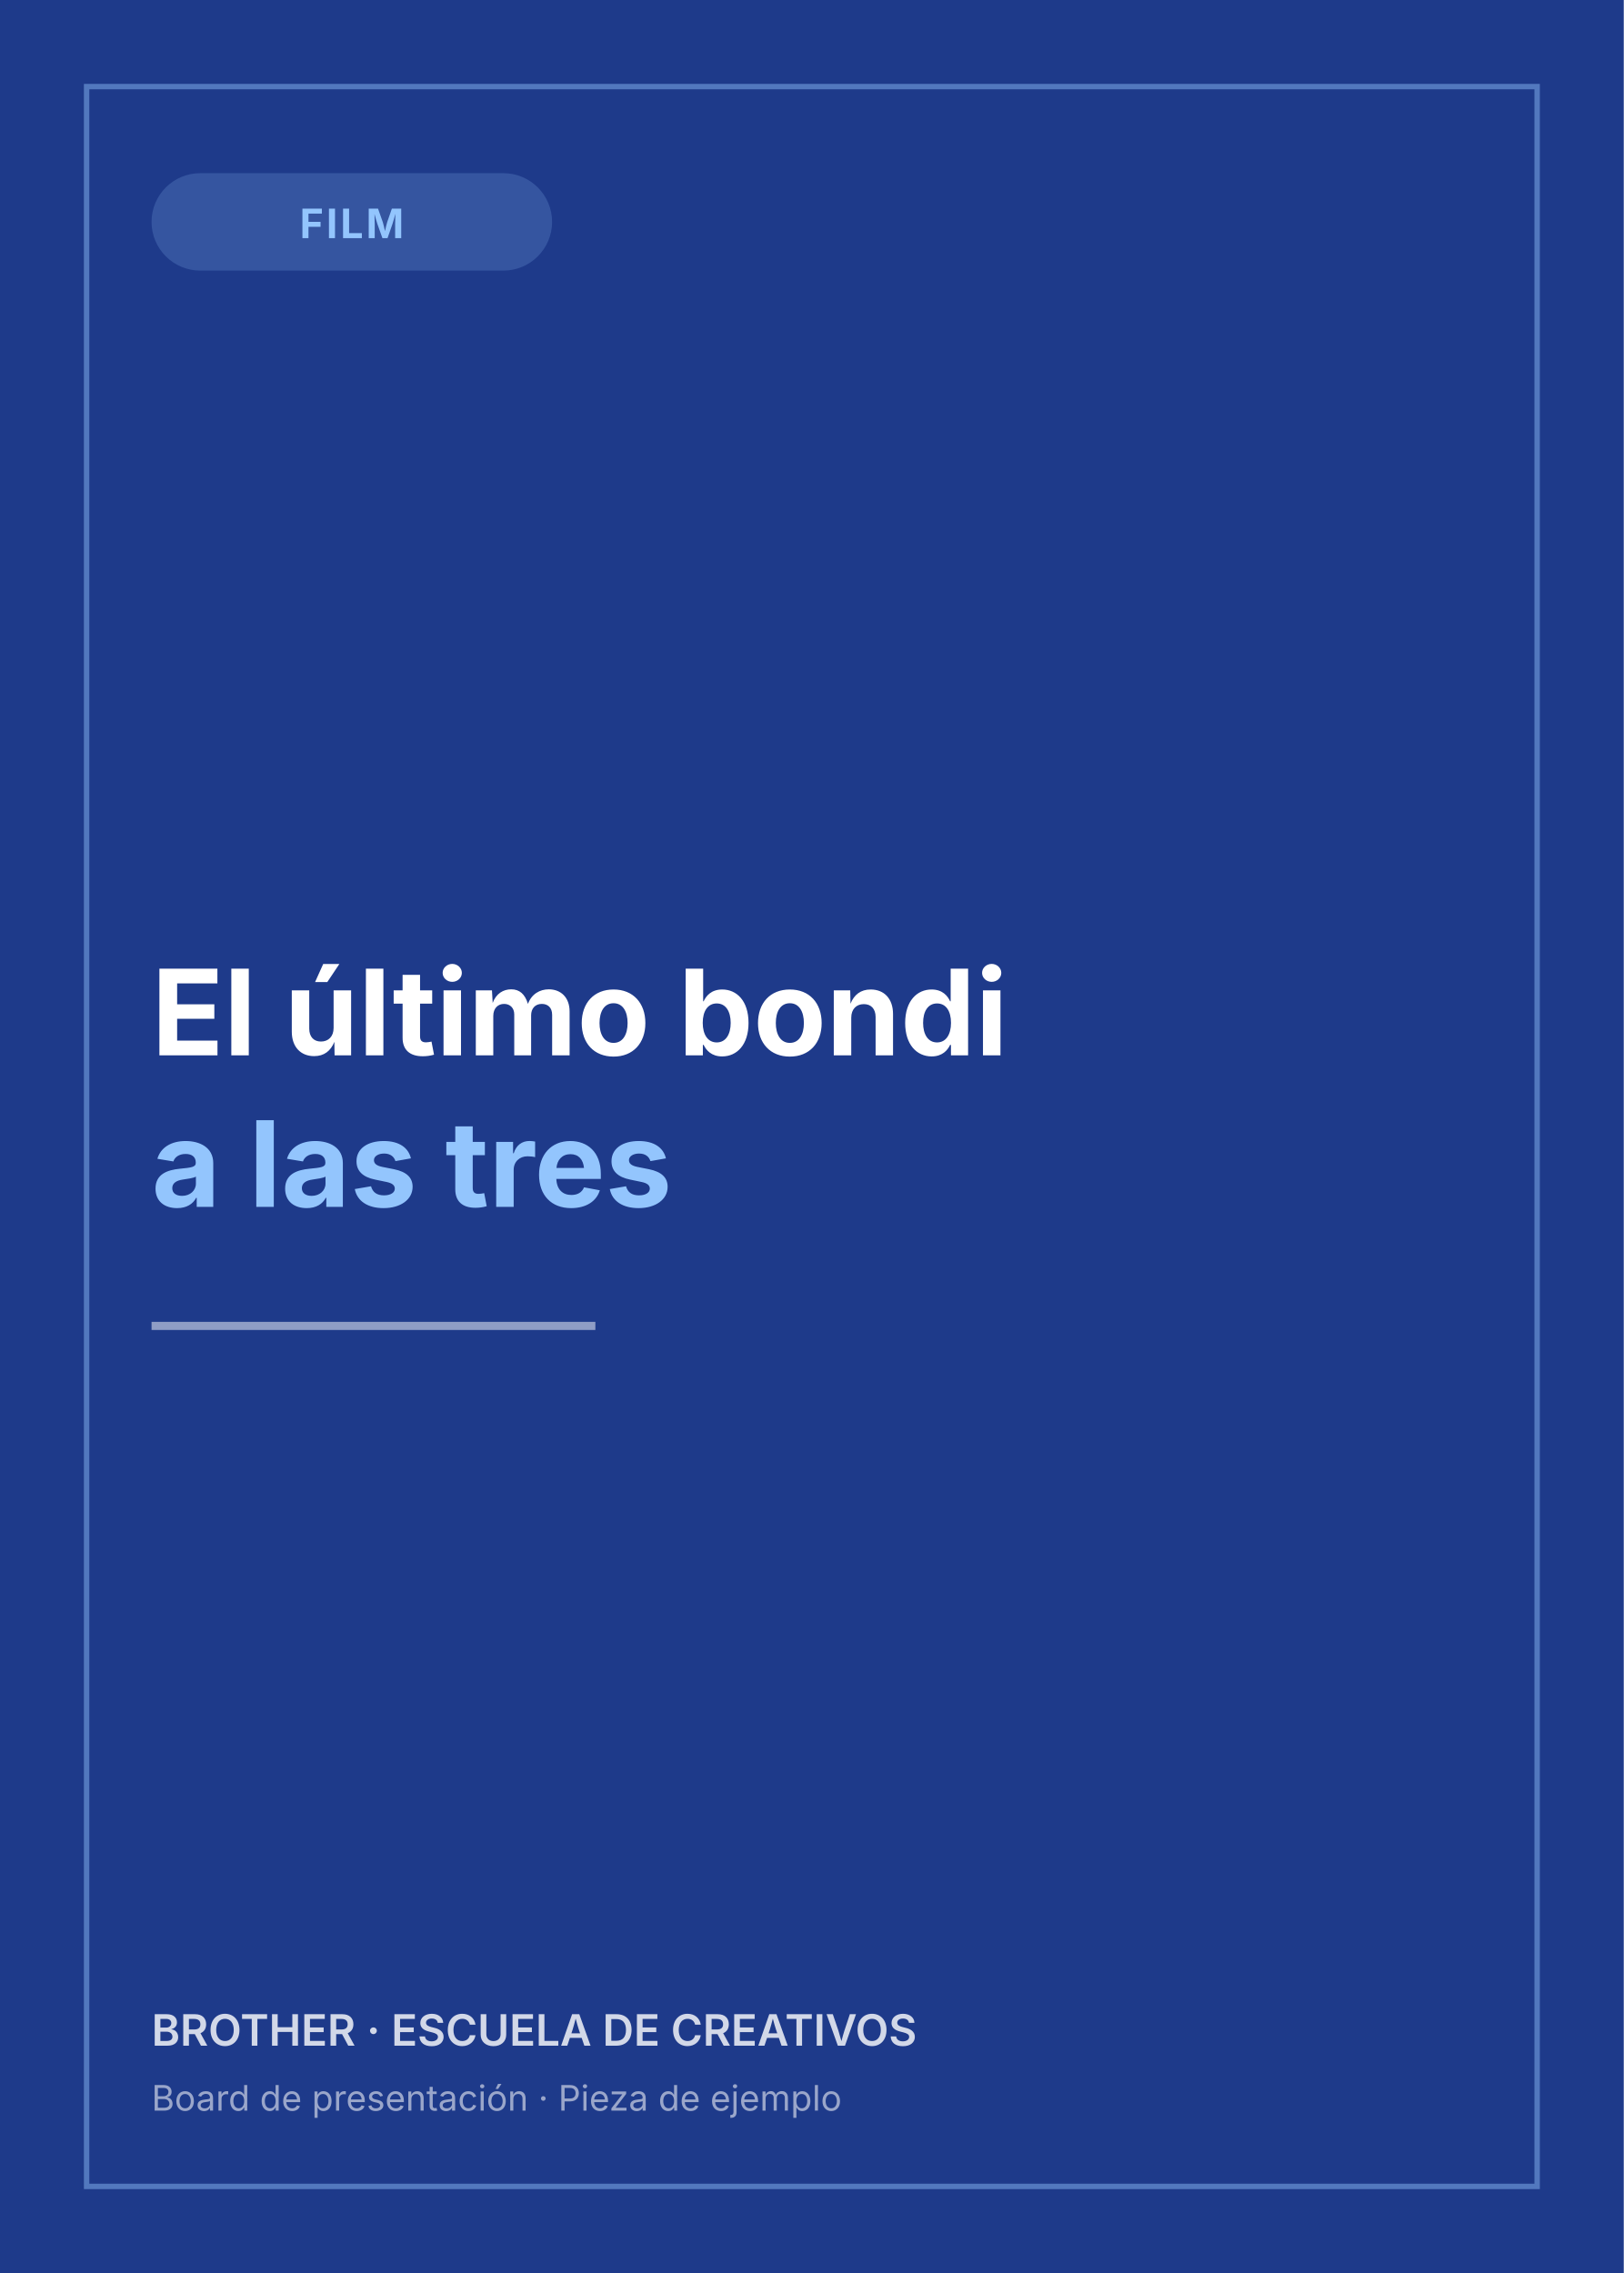
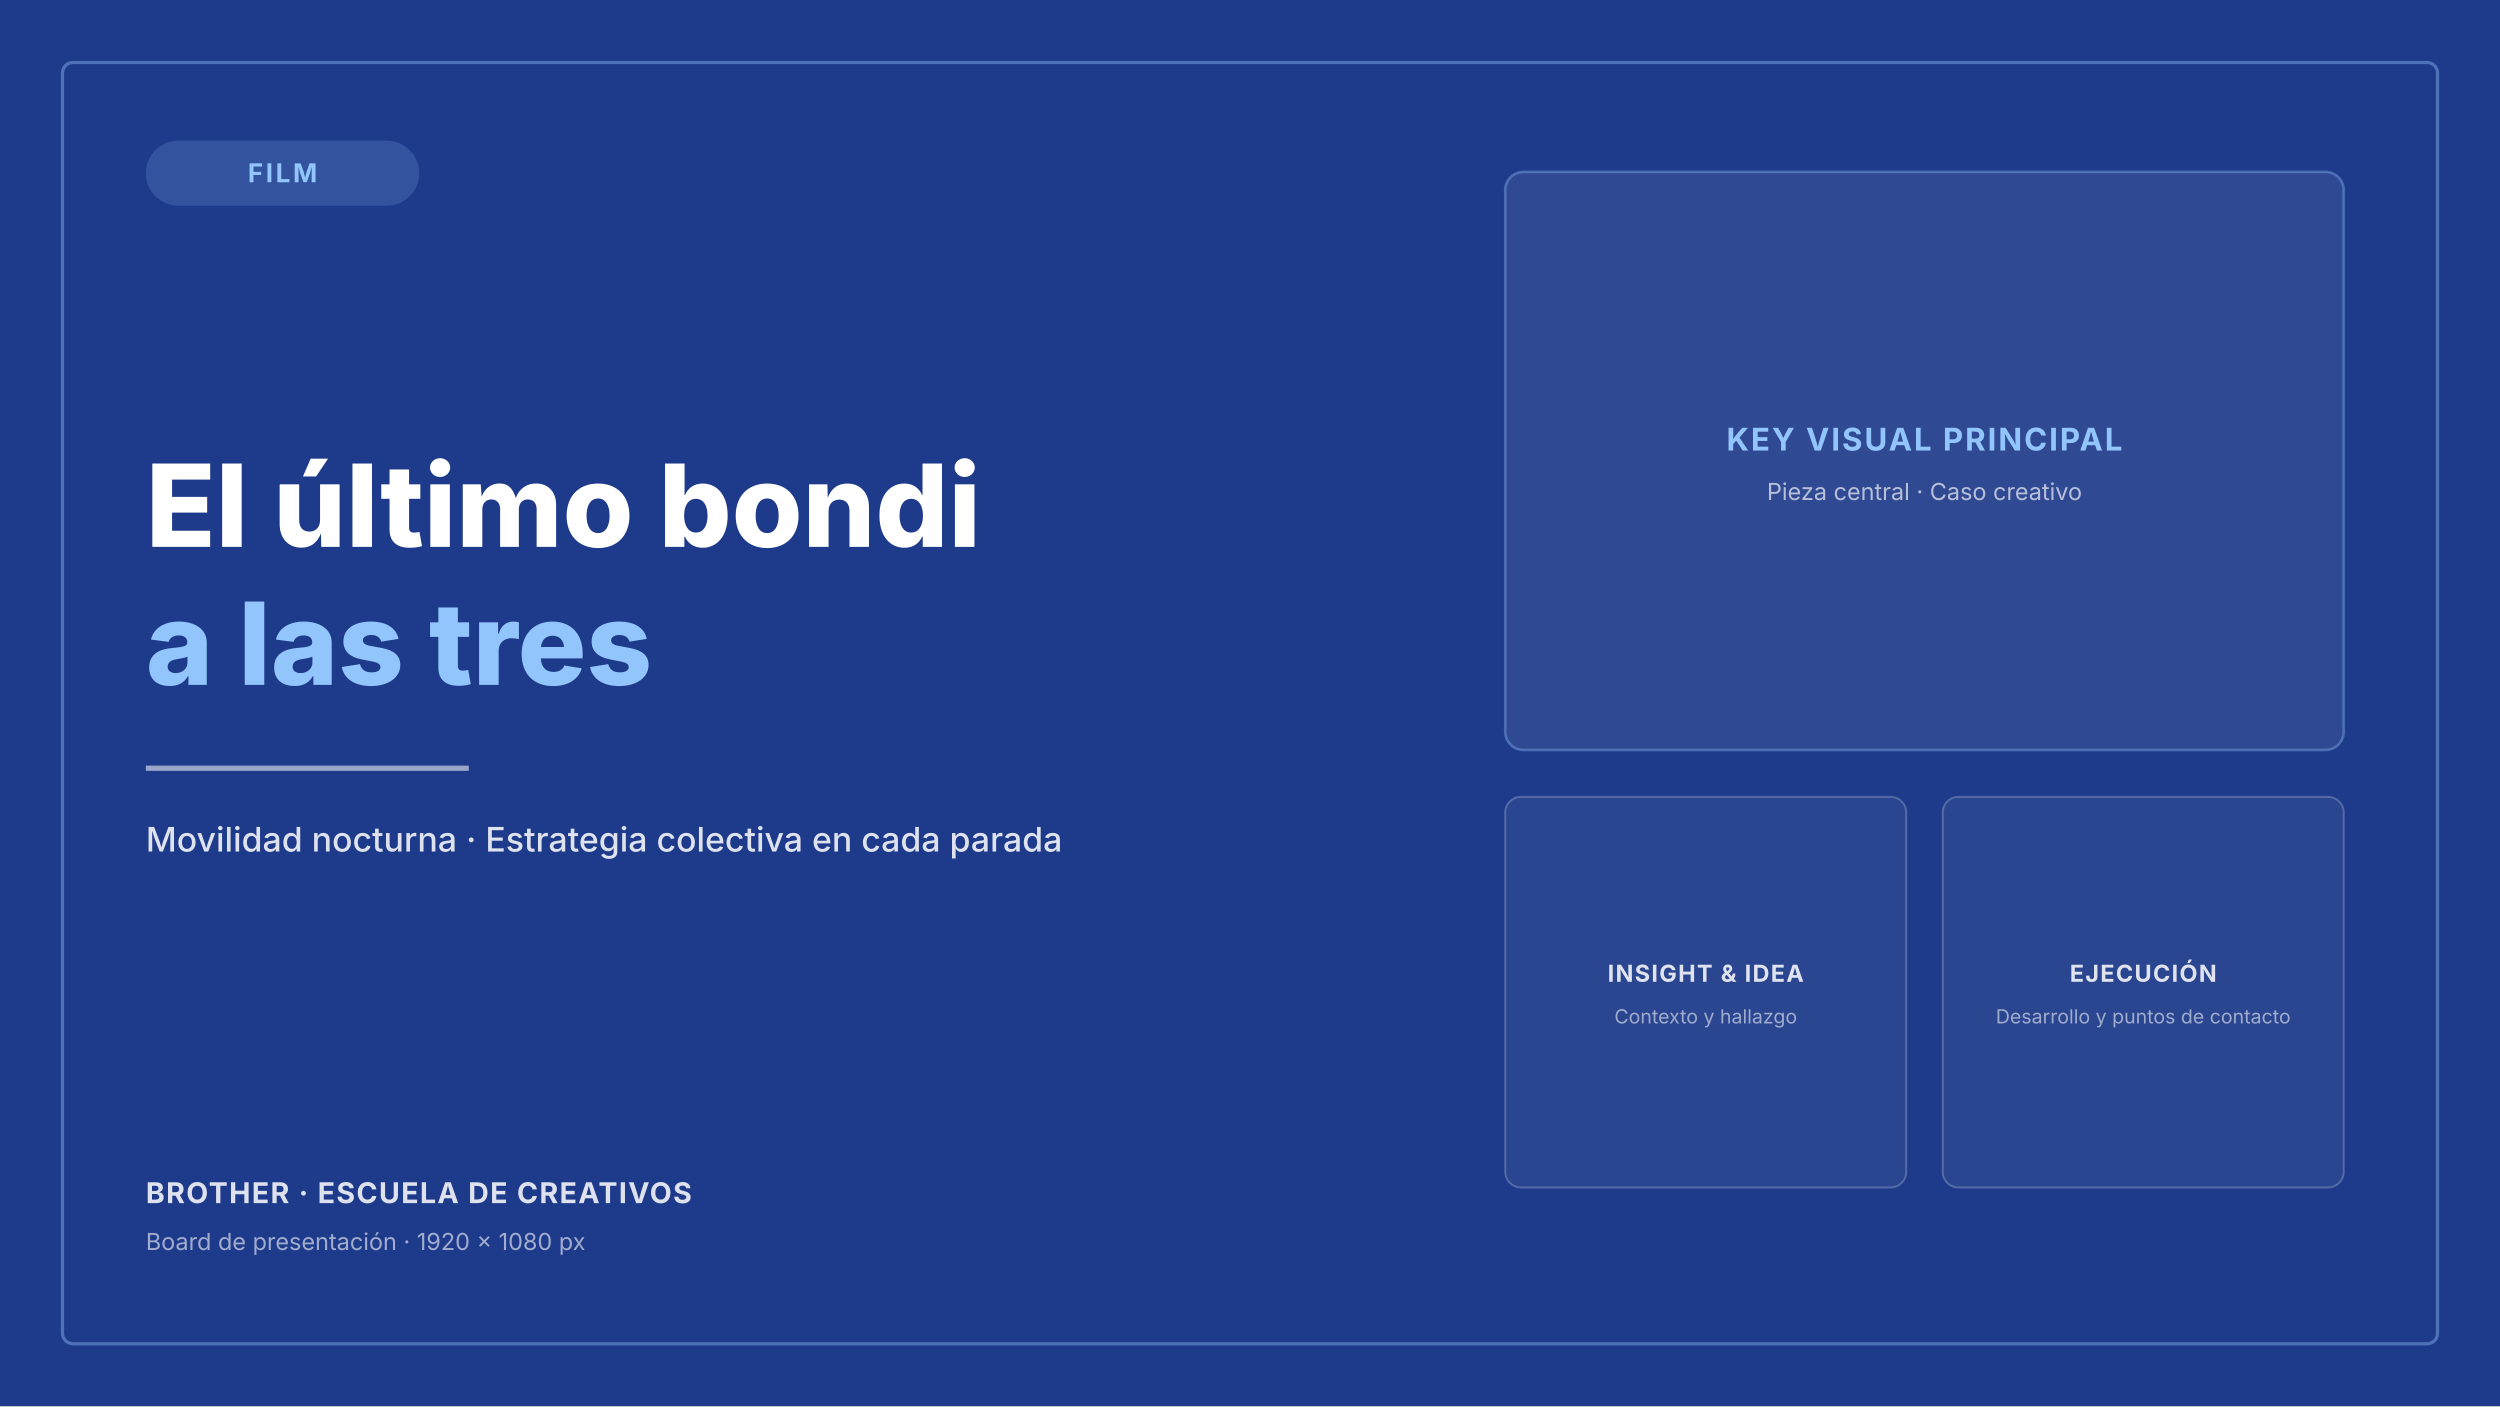
- <svg xmlns="http://www.w3.org/2000/svg" viewBox="0 0 600 840" width="600" height="840">
-   <rect width="600" height="840" fill="#1e3a8a" />
-   <rect x="32" y="32" width="536" height="776" fill="none" stroke="#93c5fd" stroke-width="2" stroke-opacity="0.45" />
-   <rect x="56" y="64" width="148" height="36" rx="18" fill="#93c5fd" fill-opacity="0.2" />
-   <text x="130" y="88" font-family="Inter, Arial, sans-serif" font-size="15" font-weight="700" fill="#93c5fd" text-anchor="middle" letter-spacing="1">FILM</text>
-   <text x="56" y="390" font-family="Inter, Arial, sans-serif" font-size="44" font-weight="700" fill="#ffffff">El último bondi</text>
-   <text x="56" y="446" font-family="Inter, Arial, sans-serif" font-size="44" font-weight="700" fill="#93c5fd">a las tres</text>
-   <line x1="56" y1="490" x2="220" y2="490" stroke="#ffffff" stroke-width="3" stroke-opacity="0.5" />
-   <text x="56" y="756" font-family="Inter, Arial, sans-serif" font-size="16" font-weight="600" fill="#ffffff" fill-opacity="0.8">BROTHER · ESCUELA DE CREATIVOS</text>
-   <text x="56" y="780" font-family="Inter, Arial, sans-serif" font-size="13" fill="#ffffff" fill-opacity="0.55">Board de presentación · Pieza de ejemplo</text>
+ <svg xmlns="http://www.w3.org/2000/svg" viewBox="0 0 1920 1080" width="1920" height="1080">
+   <rect width="1920" height="1080" fill="#1e3a8a" />
+   <rect x="48" y="48" width="1824" height="984" rx="8" fill="none" stroke="#93c5fd" stroke-width="2.5" stroke-opacity="0.4" />
+   <rect x="112" y="108" width="210" height="50" rx="25" fill="#93c5fd" fill-opacity="0.18" />
+   <text x="217" y="140" font-family="Inter, Arial, sans-serif" font-size="20" font-weight="700" fill="#93c5fd" text-anchor="middle" letter-spacing="2">FILM</text>
+   <text x="112" y="420" font-family="Inter, Arial, sans-serif" font-size="88" font-weight="800" fill="#ffffff">El último bondi</text>
+   <text x="112" y="526" font-family="Inter, Arial, sans-serif" font-size="88" font-weight="800" fill="#93c5fd">a las tres</text>
+   <line x1="112" y1="590" x2="360" y2="590" stroke="#ffffff" stroke-width="4" stroke-opacity="0.55" />
+   <text x="112" y="654" font-family="Inter, Arial, sans-serif" font-size="26" font-weight="500" fill="#ffffff" fill-opacity="0.85">Movilidad nocturna · Estrategia colectiva en cada parada</text>
+   <rect x="1156" y="132" width="644" height="444" rx="14" fill="#ffffff" fill-opacity="0.08" stroke="#93c5fd" stroke-opacity="0.35" stroke-width="2" />
+   <text x="1478" y="346" font-family="Inter, Arial, sans-serif" font-size="24" font-weight="700" fill="#93c5fd" text-anchor="middle" letter-spacing="1.5">KEY VISUAL PRINCIPAL</text>
+   <text x="1478" y="384" font-family="Inter, Arial, sans-serif" font-size="18" fill="#ffffff" fill-opacity="0.65" text-anchor="middle">Pieza central · Caso creativo</text>
+   <rect x="1156" y="612" width="308" height="300" rx="12" fill="#ffffff" fill-opacity="0.06" stroke="#ffffff" stroke-opacity="0.22" stroke-width="1.5" />
+   <text x="1310" y="754" font-family="Inter, Arial, sans-serif" font-size="18" font-weight="700" fill="#ffffff" fill-opacity="0.85" text-anchor="middle" letter-spacing="1">INSIGHT &amp; IDEA</text>
+   <text x="1310" y="786" font-family="Inter, Arial, sans-serif" font-size="15" fill="#ffffff" fill-opacity="0.55" text-anchor="middle">Contexto y hallazgo</text>
+   <rect x="1492" y="612" width="308" height="300" rx="12" fill="#ffffff" fill-opacity="0.06" stroke="#ffffff" stroke-opacity="0.22" stroke-width="1.5" />
+   <text x="1646" y="754" font-family="Inter, Arial, sans-serif" font-size="18" font-weight="700" fill="#ffffff" fill-opacity="0.85" text-anchor="middle" letter-spacing="1">EJECUCIÓN</text>
+   <text x="1646" y="786" font-family="Inter, Arial, sans-serif" font-size="15" fill="#ffffff" fill-opacity="0.55" text-anchor="middle">Desarrollo y puntos de contacto</text>
+   <text x="112" y="924" font-family="Inter, Arial, sans-serif" font-size="22" font-weight="700" fill="#ffffff" fill-opacity="0.85" letter-spacing="1">BROTHER · ESCUELA DE CREATIVOS</text>
+   <text x="112" y="960" font-family="Inter, Arial, sans-serif" font-size="18" fill="#ffffff" fill-opacity="0.58">Board de presentación · 1920 × 1080 px</text>
</svg>
